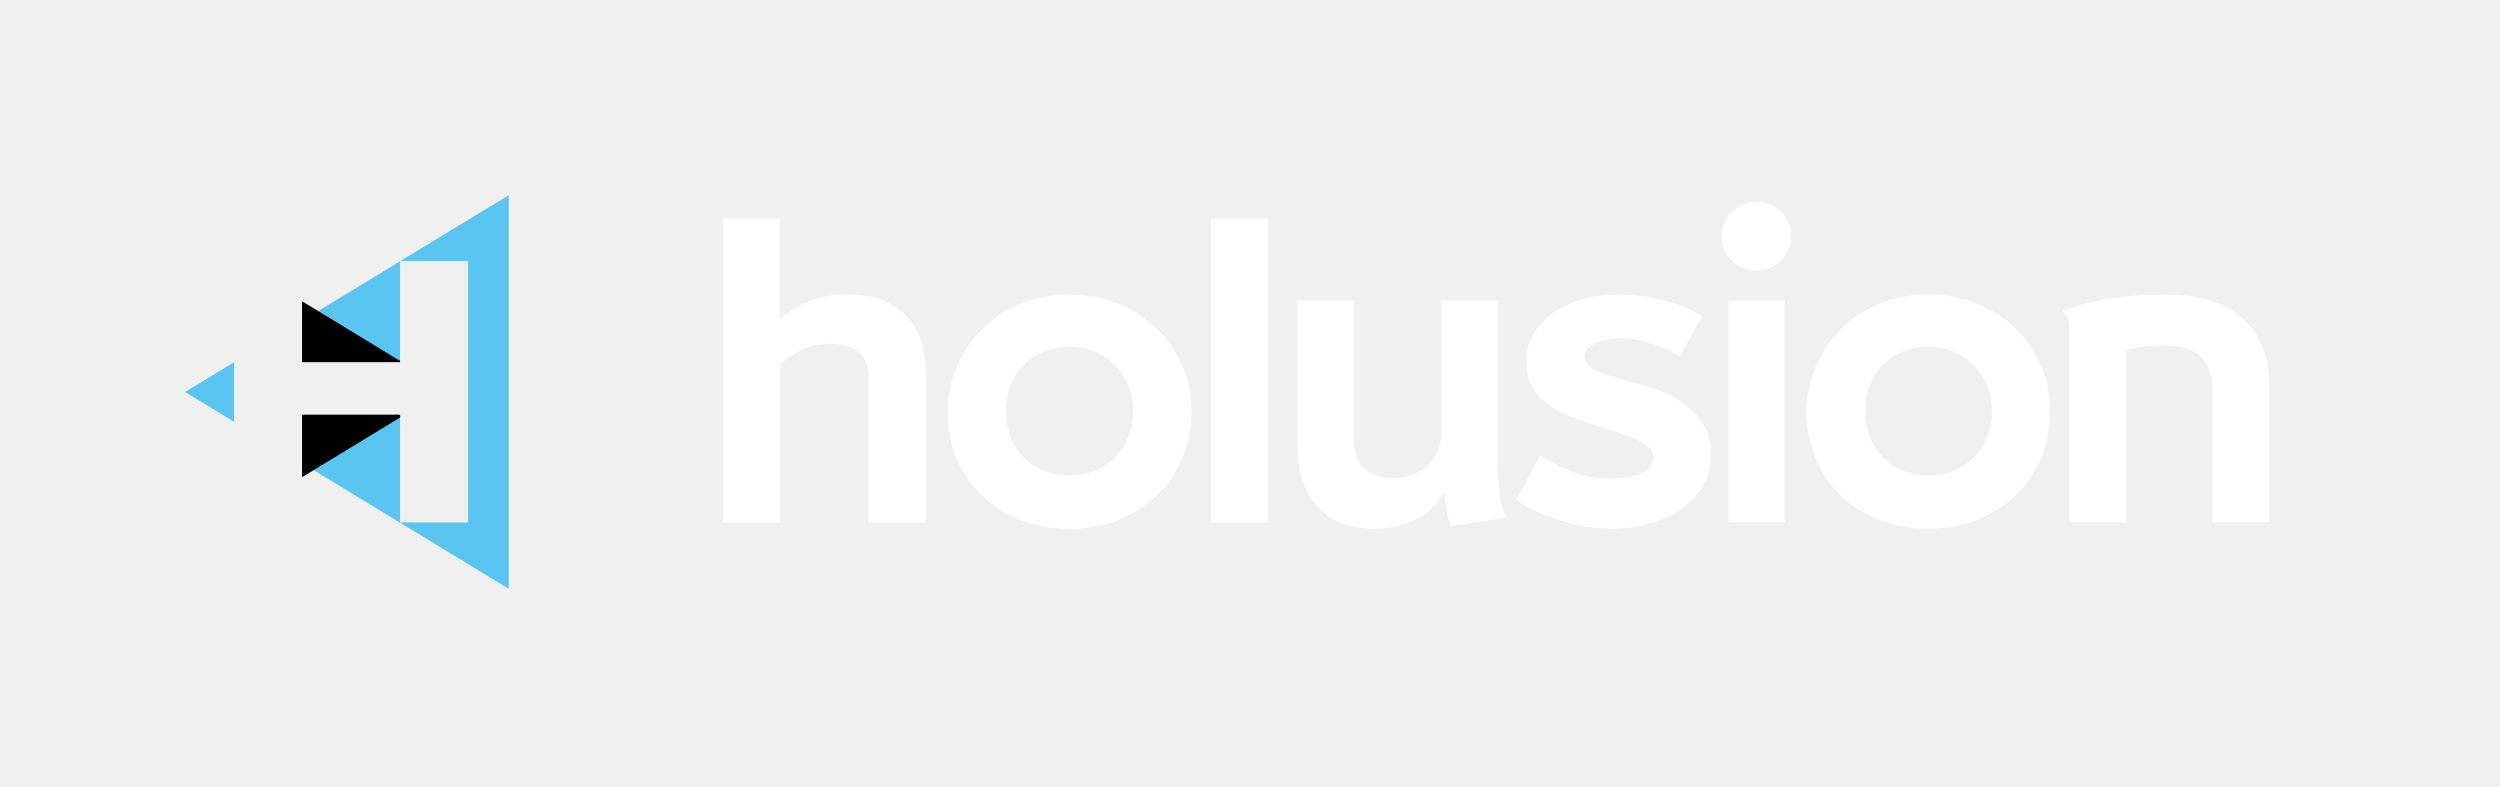
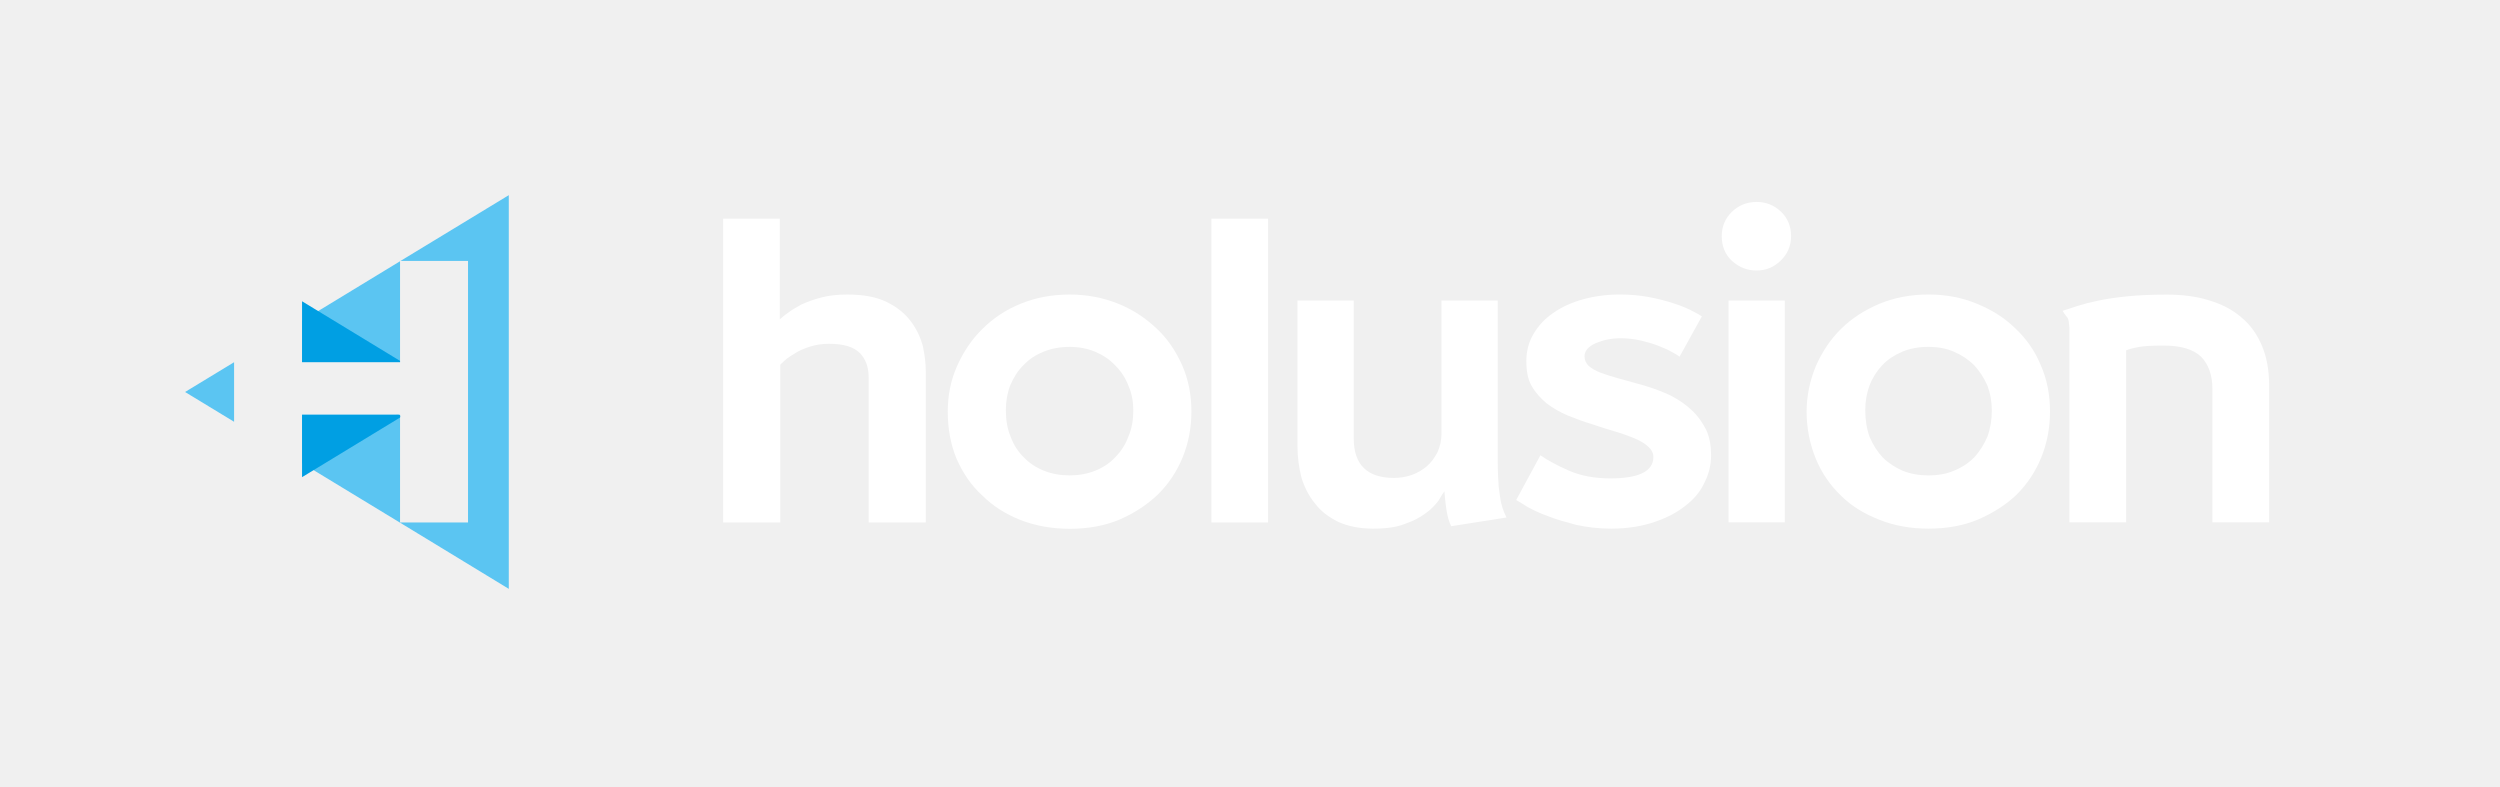
<svg xmlns="http://www.w3.org/2000/svg" version="1.1" id="Calque_1" x="0px" y="0px" viewBox="0 0 512 161" xml:space="preserve">
  <rect width="512.0" height="161.0" x="0.0" y="0" fill="none" stroke="none" />
  <g class="logo-text" style="fill:#ffffff;">
    <path id="text-h" d="m 159.7,44.78 c 0,0 0,20.63 0,20.63 0.4,-0.35 0.9,-0.81 1.7,-1.36 0.7,-0.56 1.7,-1.11 2.7,-1.67 1.2,-0.56 2.5,-1.04 4.1,-1.45 1.5,-0.41 3.3,-0.61 5.3,-0.61 3.4,0 6,0.51 8.1,1.53 2.1,1.03 3.7,2.33 4.9,3.91 1.2,1.58 2,3.28 2.5,5.13 0.4,1.85 0.6,3.59 0.6,5.22 0,0 0,30.89 0,30.89 0,0 -11.7,0 -11.7,0 0,0 0,-29.74 0,-29.74 0,-2.05 -0.6,-3.71 -1.8,-4.96 -1.3,-1.26 -3.3,-1.89 -6.3,-1.89 -1.4,0 -2.7,0.19 -3.9,0.57 -1.2,0.38 -2.2,0.82 -3,1.32 -0.8,0.5 -1.6,0.98 -2.1,1.45 -0.5,0.47 -0.9,0.79 -1,0.96 0,0 0,32.29 0,32.29 0,0 -11.7,0 -11.7,0 0,0 0,-62.22 0,-62.22 0,0 11.6,0 11.6,0" />
    <path id="text-o" d="m 219.1,60.32 c 3.4,0 6.7,0.61 9.8,1.84 3.1,1.23 5.6,2.91 7.9,5.05 2.3,2.13 4,4.66 5.3,7.59 1.3,2.93 1.9,6.09 1.9,9.49 0,3.33 -0.6,6.46 -1.8,9.39 -1.2,2.93 -2.9,5.46 -5.1,7.62 -2.2,2.1 -4.8,3.8 -7.8,5.1 -3.1,1.3 -6.5,1.9 -10.2,1.9 -3.6,0 -7,-0.6 -10.1,-1.8 -3,-1.2 -5.6,-2.8 -7.8,-5 -2.3,-2.07 -4,-4.62 -5.3,-7.55 -1.2,-2.93 -1.8,-6.15 -1.8,-9.65 0,-3.28 0.6,-6.38 1.9,-9.31 1.3,-2.93 3,-5.47 5.2,-7.63 2.2,-2.17 4.7,-3.88 7.8,-5.14 3.1,-1.27 6.4,-1.9 10.1,-1.9 0,0 0,0 0,0 m -13.1,23.66 c 0,2.04 0.3,3.88 1,5.51 0.6,1.63 1.5,3.03 2.7,4.2 1.1,1.16 2.5,2.07 4.1,2.71 1.6,0.65 3.4,0.96 5.3,0.96 1.8,0 3.6,-0.31 5.2,-0.96 1.6,-0.64 3,-1.56 4.1,-2.76 1.2,-1.19 2.1,-2.61 2.7,-4.24 0.7,-1.63 1,-3.42 1,-5.33 0,-1.81 -0.3,-3.5 -1,-5.08 -0.6,-1.58 -1.5,-2.96 -2.7,-4.15 -1.1,-1.19 -2.5,-2.12 -4.1,-2.8 -1.6,-0.67 -3.4,-1 -5.2,-1 -2,0 -3.8,0.34 -5.4,1 -1.7,0.68 -3,1.59 -4.1,2.75 -1.2,1.17 -2,2.55 -2.7,4.11 -0.6,1.57 -0.9,3.27 -0.9,5.08 0,0 0,0 0,0" />
    <path id="text-l" d="m 259.7,44.78 c 0,0 0,62.22 0,62.22 0,0 -11.6,0 -11.6,0 0,0 0,-62.22 0,-62.22 0,0 11.6,0 11.6,0" />
    <path id="text-u" d="M306.738 61.546C306.738 61.546 306.738 94.554 306.738 94.554C306.738 96.659 306.837 98.387 306.936 99.727C307.135 101.117 307.234 102.11 307.433 103.004C307.631 103.799 307.83 104.394 308.029 104.891C308.227 105.387 308.426 105.685 308.525 105.983C308.525 105.983 297.205 107.77 297.205 107.77C296.708 106.778 296.411 105.586 296.212 104.295C296.013 103.004 295.914 101.812 295.815 100.621C295.517 101.018 295.12 101.614 294.623 102.508C294.027 103.302 293.233 104.196 292.141 104.99C290.949 105.884 289.559 106.678 287.771 107.274C286.083 107.969 283.899 108.267 281.218 108.267C278.437 108.267 276.054 107.77 274.068 106.877C272.082 105.884 270.493 104.692 269.302 103.103C268.011 101.515 267.117 99.727 266.521 97.751C266.025 95.735 265.727 93.64 265.727 91.475C265.727 91.475 265.727 61.546 265.727 61.546C265.727 61.546 277.246 61.546 277.246 61.546C277.246 61.546 277.246 89.807 277.246 89.807C277.246 95.189 280.026 97.88 285.488 97.88C286.778 97.88 287.97 97.672 289.162 97.265C290.254 96.857 291.346 96.252 292.24 95.467C293.134 94.683 293.829 93.71 294.425 92.568C294.921 91.426 295.219 90.155 295.219 88.755C295.219 88.755 295.219 61.546 295.219 61.546C295.219 61.546 306.738 61.546 306.738 61.546" />
    <path id="text-s" d="M331.761 60.315C333.847 60.315 335.833 60.494 337.719 60.841C339.507 61.189 341.195 61.606 342.585 62.073C344.075 62.539 345.266 63.026 346.259 63.522C347.252 64.019 348.046 64.446 348.543 64.793C348.543 64.793 343.975 73.045 343.975 73.045C343.677 72.817 343.181 72.489 342.386 72.082C341.691 71.675 340.798 71.268 339.705 70.851C338.712 70.444 337.421 70.076 336.13 69.758C334.74 69.441 333.35 69.272 331.96 69.272C330.073 69.272 328.385 69.61 326.796 70.285C325.307 70.96 324.512 71.854 324.512 72.966C324.512 73.73 324.81 74.366 325.307 74.892C325.903 75.419 326.697 75.885 327.69 76.292C328.782 76.7 330.073 77.117 331.563 77.524C333.052 77.931 334.74 78.398 336.627 78.924C338.613 79.51 340.5 80.215 342.188 81.029C343.777 81.853 345.266 82.846 346.458 84.008C347.749 85.18 348.642 86.53 349.437 88.05C350.132 89.569 350.43 91.297 350.43 93.223C350.43 95.1 350.033 96.927 349.139 98.704C348.344 100.522 347.053 102.11 345.266 103.501C343.578 104.891 341.493 105.983 338.911 106.877C336.329 107.77 333.35 108.267 329.974 108.267C327.392 108.267 324.91 107.969 322.725 107.473C320.54 106.877 318.654 106.38 316.966 105.685C315.277 105.089 313.887 104.394 312.795 103.799C311.703 103.103 310.908 102.607 310.511 102.408C310.511 102.408 315.476 93.243 315.476 93.243C316.966 94.295 318.952 95.348 321.335 96.401C323.817 97.453 326.598 97.98 329.775 97.98C335.634 97.98 338.613 96.52 338.613 93.59C338.613 92.776 338.216 92.051 337.521 91.436C336.826 90.82 335.932 90.264 334.74 89.767C333.549 89.271 332.258 88.804 330.768 88.367C329.279 87.93 327.69 87.444 326.2 86.918C324.413 86.391 322.824 85.795 321.136 85.12C319.547 84.445 318.058 83.611 316.767 82.618C315.575 81.625 314.483 80.443 313.689 79.063C312.894 77.693 312.596 75.975 312.596 73.929C312.596 71.883 313.093 70.027 314.086 68.358C315.079 66.69 316.37 65.26 318.157 64.059C319.845 62.857 321.931 61.934 324.214 61.298C326.598 60.643 329.08 60.315 331.761 60.315C331.761 60.315 331.761 60.315 331.761 60.315" />
    <path id="text-i" d="M352.614 48.379C352.614 46.393 353.309 44.725 354.7 43.374C356.09 42.034 357.778 41.359 359.764 41.359C361.651 41.359 363.339 42.014 364.729 43.335C366.119 44.655 366.814 46.334 366.814 48.379C366.814 50.425 366.02 52.113 364.63 53.424C363.239 54.744 361.651 55.4 359.764 55.4C357.778 55.4 356.189 54.744 354.7 53.424C353.309 52.113 352.614 50.435 352.614 48.379C352.614 48.379 352.614 48.379 352.614 48.379M365.523 61.546C365.523 61.546 365.523 106.976 365.523 106.976C365.523 106.976 354.005 106.976 354.005 106.976C354.005 106.976 354.005 61.546 354.005 61.546C354.005 61.546 365.523 61.546 365.523 61.546" />
    <path id="text-o" d="M394.916 60.315C398.491 60.315 401.768 60.931 404.747 62.162C407.825 63.393 410.506 65.072 412.691 67.206C414.975 69.341 416.762 71.874 417.954 74.803C419.245 77.732 419.84 80.89 419.84 84.286C419.84 87.623 419.245 90.75 418.053 93.68C416.861 96.609 415.173 99.141 412.989 101.316C410.804 103.401 408.123 105.089 405.144 106.38C402.066 107.671 398.69 108.267 394.916 108.267C391.341 108.267 387.965 107.671 384.986 106.48C381.908 105.288 379.227 103.699 377.042 101.515C374.858 99.429 373.07 96.877 371.878 93.948C370.687 91.019 369.992 87.801 369.992 84.296C369.992 81.019 370.687 77.921 371.878 74.992C373.169 72.062 374.858 69.52 377.042 67.355C379.227 65.191 381.908 63.483 384.887 62.222C387.965 60.951 391.341 60.315 394.916 60.315C394.916 60.315 394.916 60.315 394.916 60.315M382.007 83.978C382.007 86.024 382.305 87.861 382.901 89.489C383.596 91.118 384.49 92.518 385.582 93.69C386.774 94.862 388.164 95.755 389.653 96.401C391.242 97.046 393.029 97.364 394.916 97.364C396.902 97.364 398.69 97.046 400.179 96.401C401.768 95.755 403.158 94.842 404.35 93.64C405.442 92.449 406.336 91.029 407.031 89.4C407.627 87.771 407.924 85.984 407.924 84.068C407.924 82.26 407.627 80.572 407.031 78.993C406.336 77.414 405.442 76.034 404.35 74.843C403.158 73.651 401.768 72.718 400.179 72.042C398.69 71.367 396.902 71.039 394.916 71.039C392.93 71.039 391.143 71.377 389.554 72.042C387.965 72.718 386.575 73.631 385.483 74.793C384.39 75.965 383.497 77.335 382.901 78.904C382.305 80.473 382.007 82.171 382.007 83.978C382.007 83.978 382.007 83.978 382.007 83.978" />
    <path id="text-n" d="M464.724 106.976C464.724 106.976 453.106 106.976 453.106 106.976C453.106 106.976 453.106 79.718 453.106 79.718C453.106 76.848 452.312 74.644 450.822 73.095C449.233 71.546 446.651 70.771 443.176 70.771C440.793 70.771 439.105 70.871 438.112 71.039C437.119 71.218 436.225 71.447 435.43 71.744C435.43 71.744 435.43 106.976 435.43 106.976C435.43 106.976 423.812 106.976 423.812 106.976C423.812 106.976 423.812 69.987 423.812 69.987C423.812 68.696 423.812 67.723 423.812 67.048C423.713 66.372 423.713 65.866 423.614 65.508C423.514 65.161 423.316 64.883 423.117 64.674C422.919 64.466 422.72 64.138 422.422 63.661C423.316 63.373 424.309 63.036 425.5 62.649C426.692 62.271 428.082 61.904 429.77 61.556C431.459 61.209 433.445 60.911 435.728 60.682C438.012 60.454 440.693 60.335 443.772 60.335C446.949 60.335 449.829 60.712 452.312 61.477C454.893 62.241 457.177 63.393 458.965 64.942C460.851 66.491 462.241 68.438 463.235 70.781C464.228 73.125 464.724 75.875 464.724 79.033C464.724 79.033 464.724 106.976 464.724 106.976" />
  </g>
  <path style="stroke-width:1.40;fill:#5bc5f2" d="M82.02 53.44C86.63 53.44 91.25 53.44 95.85 53.44C95.85 71.29 95.85 89.13 95.85 107.0C91.22 107.0 86.57 107.0 81.93 107.0C81.93 99.63 81.93 92.29 81.93 84.94C75.24 84.94 68.56 84.94 61.86 84.94C61.86 88.25 61.86 91.54 61.86 94.85C75.96 103.4 90.07 112.0 104.2 120.6C104.2 93.71 104.2 66.84 104.2 39.97C96.79 44.46 89.4 48.96 82.02 53.44C82.02 53.44 82.02 53.44 82.02 53.44M47.94 74.18C44.6 76.21 41.25 78.25 37.9 80.28C41.25 82.32 44.6 84.35 47.94 86.38C47.94 82.31 47.94 78.25 47.94 74.18C47.94 74.18 47.94 74.18 47.94 74.18M81.93 53.5C75.24 57.57 68.56 61.64 61.86 65.71C61.86 68.53 61.86 71.34 61.86 74.16C68.56 74.16 75.24 74.16 81.93 74.16C81.93 67.28 81.93 60.38 81.93 53.5C81.93 53.5 81.93 53.5 81.93 53.5" id="polygon3684" />
-   <path style="stroke-width:1.40;fill:##009fe" d="M81.93 85.51C82.17 84.75 81.45 84.95 80.94 84.94C74.58 84.94 68.22 84.94 61.86 84.94C61.86 89.2 61.86 93.46 61.86 97.72C68.56 93.65 75.24 89.58 81.93 85.51C81.93 85.51 81.93 85.51 81.93 85.51M81.93 73.91C75.24 69.84 68.56 65.77 61.86 61.7C61.86 65.85 61.86 70.01 61.86 74.16C68.56 74.16 75.24 74.16 81.93 74.16C81.93 74.06 81.93 73.99 81.93 73.91C81.93 73.91 81.93 73.91 81.93 73.91" id="polygon3708" />
+   <path style="stroke-width:1.40;fill:#009fe3" d="M81.93 85.51C82.17 84.75 81.45 84.95 80.94 84.94C74.58 84.94 68.22 84.94 61.86 84.94C61.86 89.2 61.86 93.46 61.86 97.72C68.56 93.65 75.24 89.58 81.93 85.51C81.93 85.51 81.93 85.51 81.93 85.51M81.93 73.91C75.24 69.84 68.56 65.77 61.86 61.7C61.86 65.85 61.86 70.01 61.86 74.16C68.56 74.16 75.24 74.16 81.93 74.16C81.93 74.06 81.93 73.99 81.93 73.91C81.93 73.91 81.93 73.91 81.93 73.91" id="polygon3708" />
</svg>
